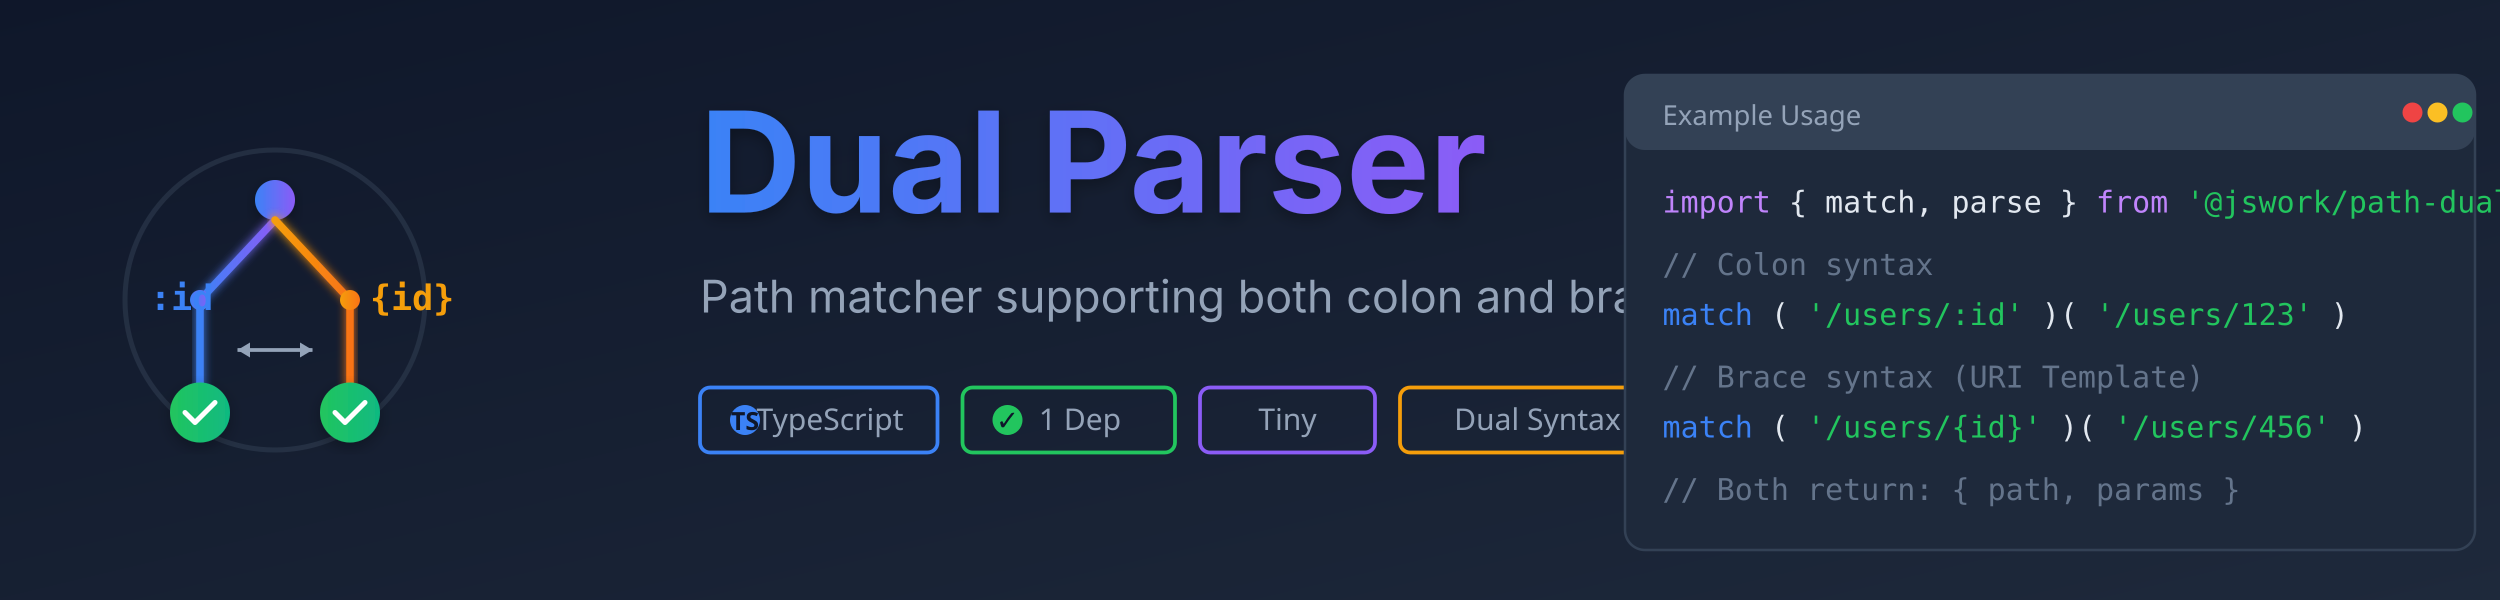
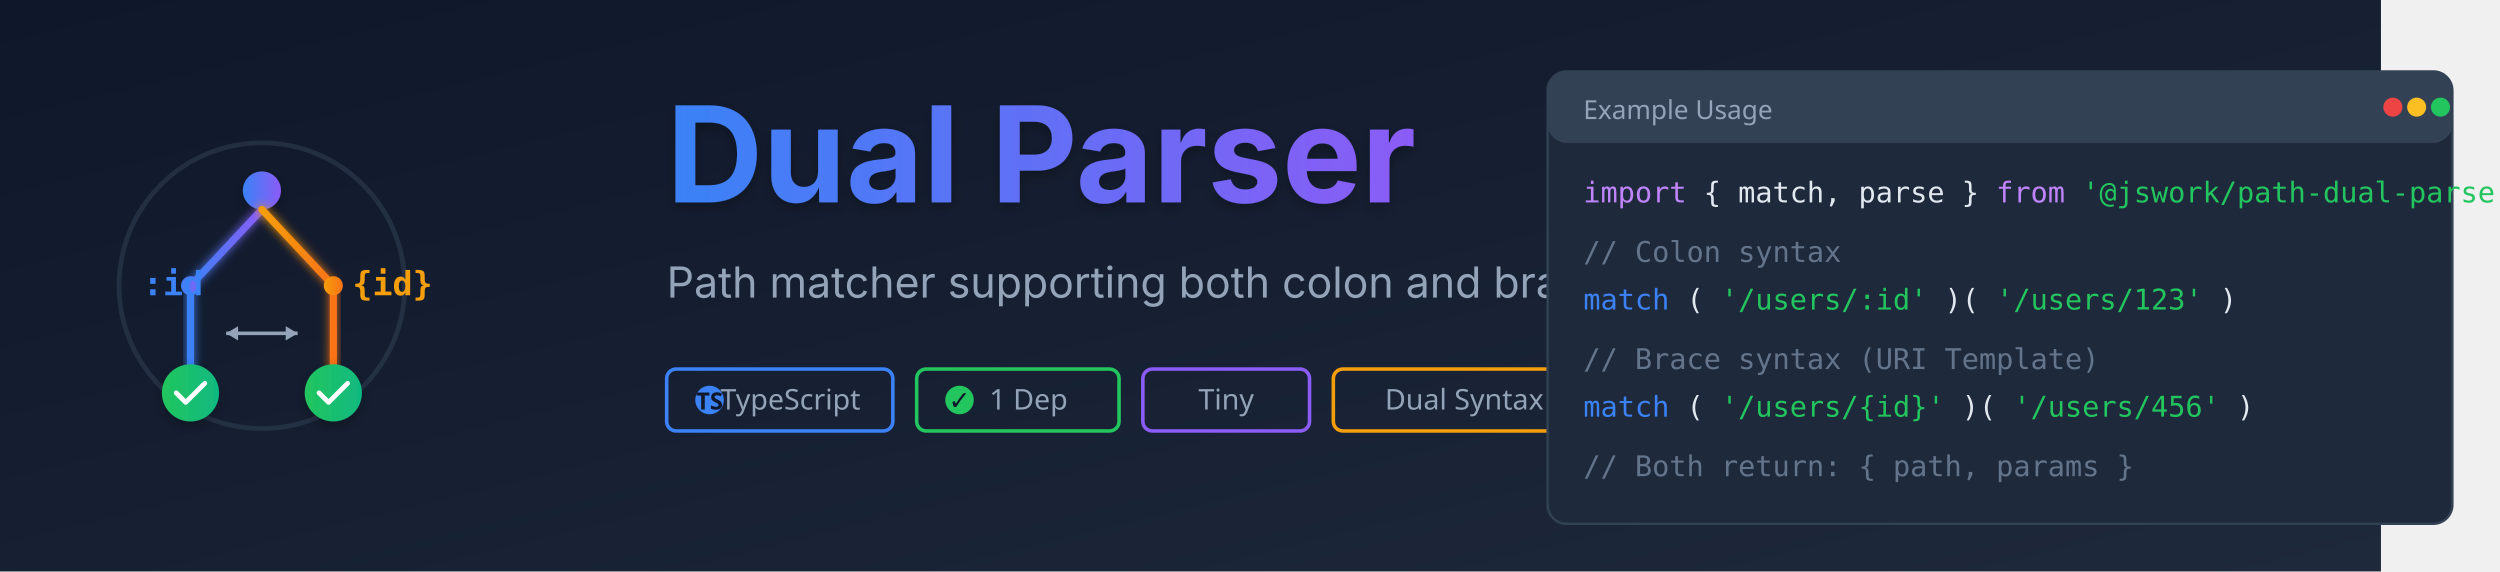
- <svg xmlns="http://www.w3.org/2000/svg" width="1000" height="240" viewBox="0 0 1000 240">
+ <svg xmlns="http://www.w3.org/2000/svg" width="1050" height="240" viewBox="0 0 1050 240">
  <defs>
    <linearGradient id="bgGrad" x1="0%" y1="0%" x2="100%" y2="100%">
      <stop offset="0%" style="stop-color:#0f172a" />
      <stop offset="100%" style="stop-color:#1e293b" />
    </linearGradient>
    <linearGradient id="primaryGrad" x1="0%" y1="0%" x2="100%" y2="0%">
      <stop offset="0%" style="stop-color:#3b82f6" />
      <stop offset="100%" style="stop-color:#8b5cf6" />
    </linearGradient>
    <linearGradient id="successGrad" x1="0%" y1="0%" x2="100%" y2="0%">
      <stop offset="0%" style="stop-color:#22c55e" />
      <stop offset="100%" style="stop-color:#10b981" />
    </linearGradient>
    <linearGradient id="braceGrad" x1="0%" y1="0%" x2="100%" y2="0%">
      <stop offset="0%" style="stop-color:#f59e0b" />
      <stop offset="100%" style="stop-color:#f97316" />
    </linearGradient>
    <filter id="shadow" x="-20%" y="-20%" width="140%" height="140%">
      <feDropShadow dx="0" dy="2" stdDeviation="3" flood-color="#000" flood-opacity="0.3" />
    </filter>
    <filter id="glow">
      <feGaussianBlur stdDeviation="2" result="coloredBlur" />
      <feMerge>
        <feMergeNode in="coloredBlur" />
        <feMergeNode in="SourceGraphic" />
      </feMerge>
    </filter>
  </defs>
  <rect width="1000" height="240" fill="url(#bgGrad)" />
  <g transform="translate(40, 50)">
    <circle cx="70" cy="70" r="60" fill="none" stroke="#334155" stroke-width="2" opacity="0.5" />
    <circle cx="70" cy="30" r="8" fill="url(#primaryGrad)" filter="url(#shadow)" />
    <path d="M 70 38 L 40 70 L 40 110" fill="none" stroke="url(#primaryGrad)" stroke-width="3" stroke-linecap="round" filter="url(#glow)" />
    <circle cx="40" cy="70" r="4" fill="url(#primaryGrad)" />
    <text x="20" y="74" font-family="monospace" font-size="14" fill="#3b82f6" font-weight="bold">:id</text>
    <path d="M 70 38 L 100 70 L 100 110" fill="none" stroke="url(#braceGrad)" stroke-width="3" stroke-linecap="round" filter="url(#glow)" />
    <circle cx="100" cy="70" r="4" fill="url(#braceGrad)" />
    <text x="108" y="74" font-family="monospace" font-size="14" fill="#f59e0b" font-weight="bold">{id}</text>
    <circle cx="40" cy="115" r="12" fill="url(#successGrad)" filter="url(#shadow)" />
    <path d="M 34 115 L 38 119 L 46 111" fill="none" stroke="#fff" stroke-width="2" stroke-linecap="round" stroke-linejoin="round" />
    <circle cx="100" cy="115" r="12" fill="url(#successGrad)" filter="url(#shadow)" />
    <path d="M 94 115 L 98 119 L 106 111" fill="none" stroke="#fff" stroke-width="2" stroke-linecap="round" stroke-linejoin="round" />
    <g transform="translate(55, 90)">
      <line x1="0" y1="0" x2="30" y2="0" stroke="#94a3b8" stroke-width="1.5" />
      <polygon points="0,0 5,-3 5,3" fill="#94a3b8" />
      <polygon points="30,0 25,-3 25,3" fill="#94a3b8" />
    </g>
  </g>
  <text x="280" y="85" font-family="system-ui, -apple-system, sans-serif" font-size="56" font-weight="700" fill="url(#primaryGrad)" filter="url(#shadow)">
    Dual Parser
  </text>
  <text x="280" y="125" font-family="system-ui, -apple-system, sans-serif" font-size="18" fill="#94a3b8">
    Path matcher supporting both colon and brace URI template syntax
  </text>
  <g transform="translate(280, 155)">
    <rect x="0" y="0" width="95" height="26" rx="4" fill="none" stroke="#3b82f6" stroke-width="1.5" />
    <circle cx="18" cy="13" r="6" fill="#3b82f6" />
    <text x="18" y="17" font-family="system-ui, sans-serif" font-size="10" font-weight="bold" fill="#0f172a" text-anchor="middle">TS</text>
    <text x="52" y="17" font-family="system-ui, sans-serif" font-size="12" fill="#94a3b8" text-anchor="middle">TypeScript</text>
    <rect x="105" y="0" width="85" height="26" rx="4" fill="none" stroke="#22c55e" stroke-width="1.5" />
    <circle cx="123" cy="13" r="6" fill="#22c55e" />
    <text x="123" y="17" font-family="system-ui, sans-serif" font-size="11" font-weight="bold" fill="#0f172a" text-anchor="middle">✓</text>
    <text x="152" y="17" font-family="system-ui, sans-serif" font-size="12" fill="#94a3b8" text-anchor="middle">1 Dep</text>
    <rect x="200" y="0" width="70" height="26" rx="4" fill="none" stroke="#8b5cf6" stroke-width="1.5" />
    <text x="235" y="17" font-family="system-ui, sans-serif" font-size="12" fill="#94a3b8" text-anchor="middle">Tiny</text>
    <rect x="280" y="0" width="110" height="26" rx="4" fill="none" stroke="#f59e0b" stroke-width="1.5" />
    <text x="335" y="17" font-family="system-ui, sans-serif" font-size="12" fill="#94a3b8" text-anchor="middle">Dual Syntax</text>
  </g>
  <g transform="translate(650, 30)">
-     <rect x="0" y="0" width="340" height="190" rx="8" fill="#1e293b" stroke="#334155" stroke-width="1" />
-     <rect x="0" y="0" width="340" height="30" rx="8" fill="#334155" />
+     <rect x="0" y="0" width="380" height="190" rx="8" fill="#1e293b" stroke="#334155" stroke-width="1" />
+     <rect x="0" y="0" width="380" height="30" rx="8" fill="#334155" />
    <text x="15" y="20" font-family="system-ui, sans-serif" font-size="11" fill="#94a3b8">Example Usage</text>
-     <circle cx="315" cy="15" r="4" fill="#ef4444" />
-     <circle cx="325" cy="15" r="4" fill="#fbbf24" />
-     <circle cx="335" cy="15" r="4" fill="#22c55e" />
+     <circle cx="355" cy="15" r="4" fill="#ef4444" />
+     <circle cx="365" cy="15" r="4" fill="#fbbf24" />
+     <circle cx="375" cy="15" r="4" fill="#22c55e" />
    <text font-family="'SF Mono', 'Monaco', 'Cascadia Code', monospace" font-size="12" fill="#e2e8f0">
      <tspan x="15" y="55" fill="#c084fc">import</tspan>
      <tspan fill="#e2e8f0"> { match, parse } </tspan>
      <tspan fill="#c084fc">from</tspan>
      <tspan fill="#22c55e"> '@jswork/path-dual-parser'</tspan>
      <tspan x="15" y="80" fill="#64748b">// Colon syntax</tspan>
      <tspan x="15" y="100" fill="#3b82f6">match</tspan>
      <tspan fill="#e2e8f0">(</tspan>
      <tspan fill="#22c55e">'/users/:id'</tspan>
      <tspan fill="#e2e8f0">)(</tspan>
      <tspan fill="#22c55e">'/users/123'</tspan>
      <tspan fill="#e2e8f0">)</tspan>
      <tspan x="15" y="125" fill="#64748b">// Brace syntax (URI Template)</tspan>
      <tspan x="15" y="145" fill="#3b82f6">match</tspan>
      <tspan fill="#e2e8f0">(</tspan>
      <tspan fill="#22c55e">'/users/{id}'</tspan>
      <tspan fill="#e2e8f0">)(</tspan>
      <tspan fill="#22c55e">'/users/456'</tspan>
      <tspan fill="#e2e8f0">)</tspan>
      <tspan x="15" y="170" fill="#64748b">// Both return: { path, params }</tspan>
    </text>
  </g>
</svg>
